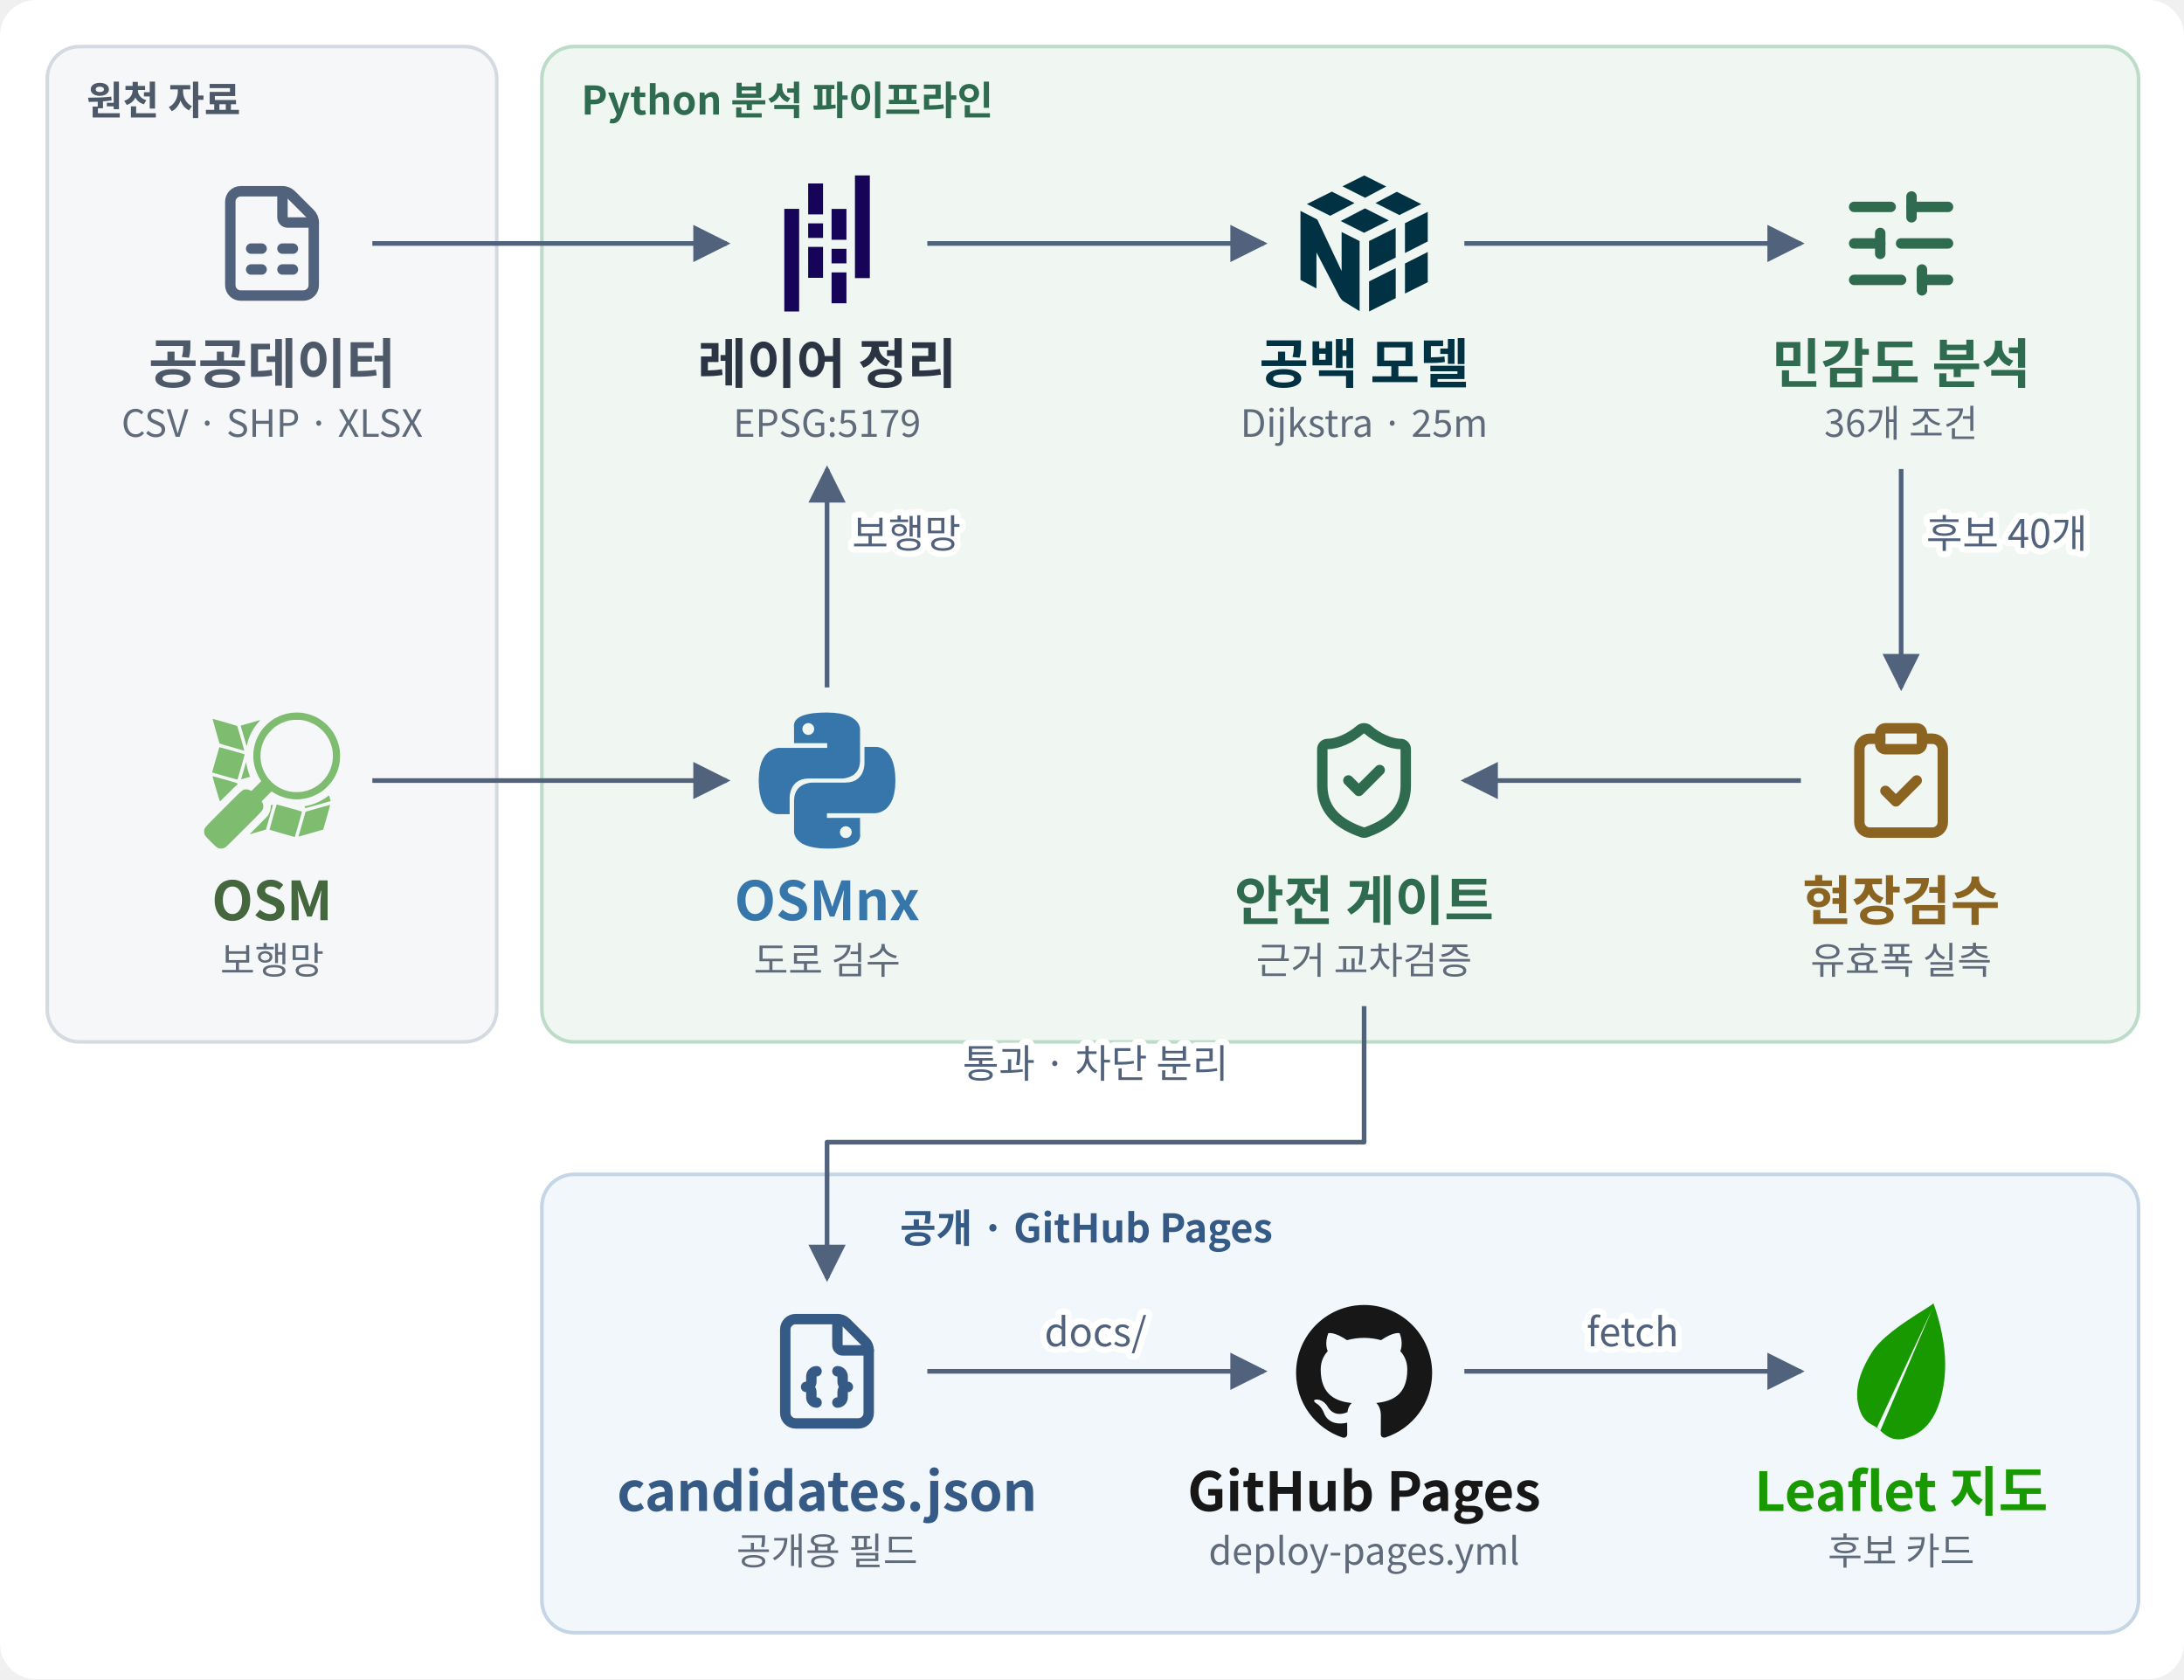
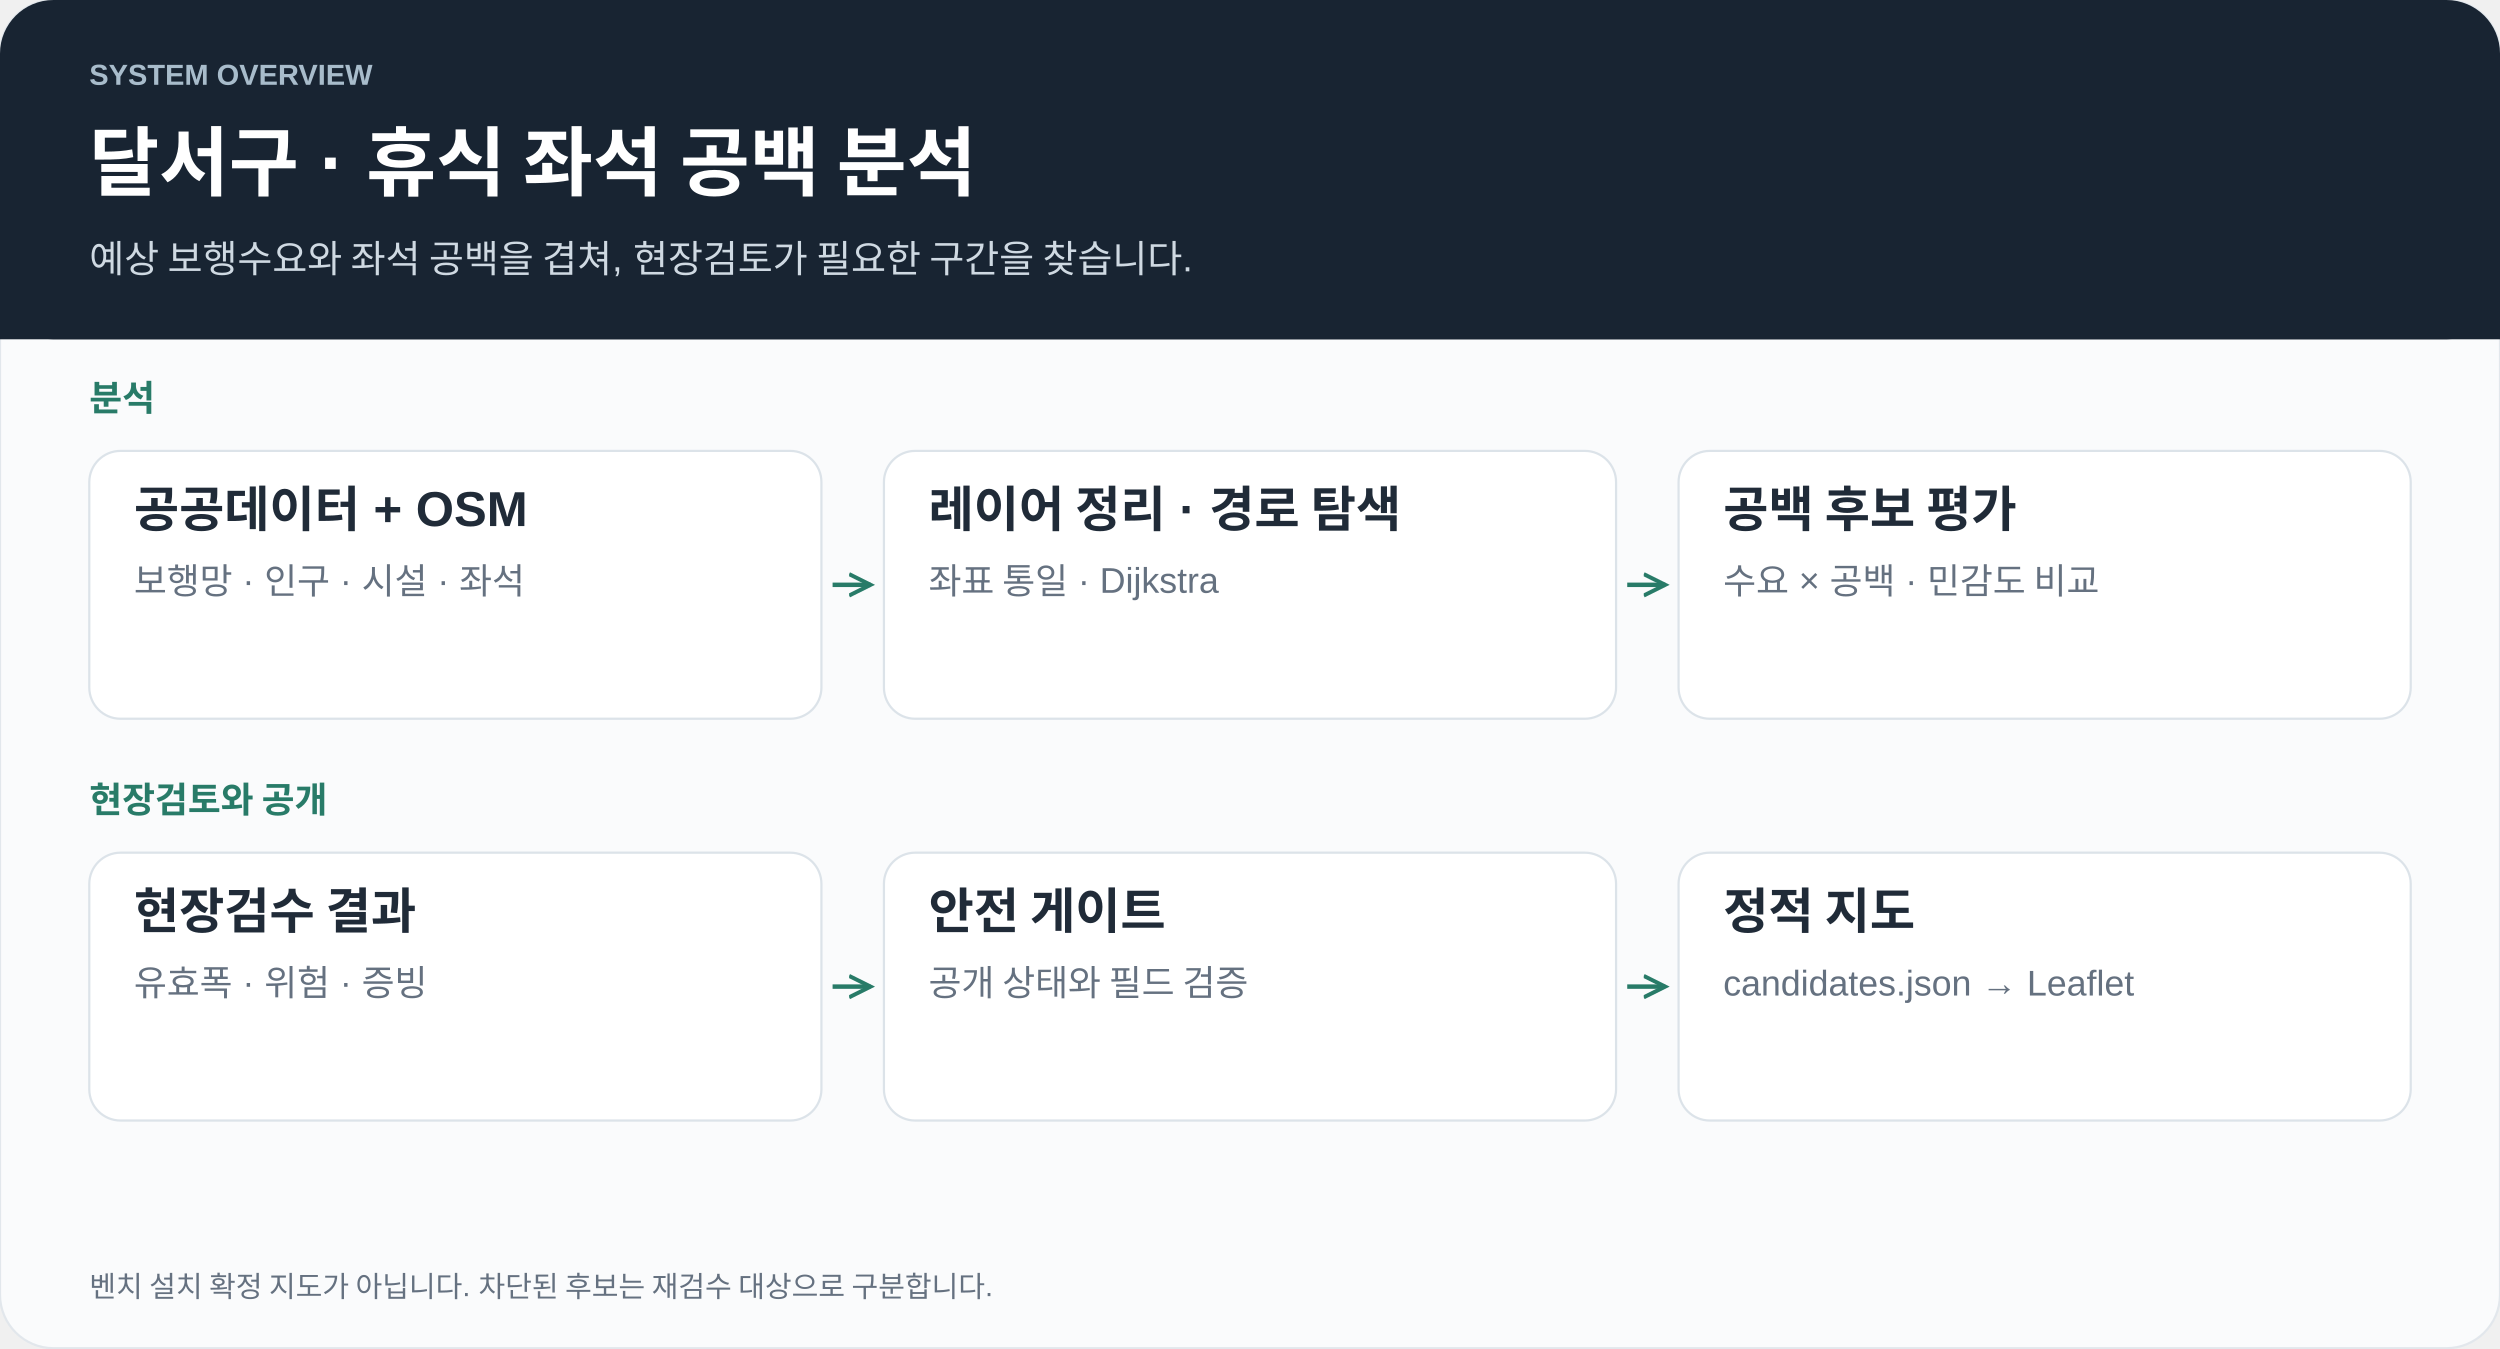
- <svg xmlns="http://www.w3.org/2000/svg" viewBox="-42 -6 1220 938" width="1220" height="938" font-family="Pretendard, 'Apple SD Gothic Neo', 'Noto Sans KR', 'Noto Sans CJK KR', 'Malgun Gothic', sans-serif">
+ <svg xmlns="http://www.w3.org/2000/svg" width="1120" height="604" viewBox="0 0 1120 604" role="img" aria-labelledby="title desc" font-family="Segoe UI, Malgun Gothic, Arial, sans-serif">
  <defs>
-     <marker id="ah" viewBox="0 0 10 10" refX="9" refY="5" markerWidth="8" markerHeight="8" orient="auto-start-reverse">
-       <path d="M0,0 L10,5 L0,10 z" fill="#51627d" />
+     <marker id="arrow" viewBox="0 0 10 10" refX="8" refY="5" markerWidth="6" markerHeight="6" orient="auto">
+       <path d="M0 1 L8 5 L0 9" fill="none" stroke="#287B68" stroke-width="1.5" />
    </marker>
  </defs>
-   <rect x="-42" y="-6" width="1220" height="938" rx="20" fill="#ffffff" />
-   <rect x="-15.6" y="20.0" width="251.1" height="556.0" rx="18" fill="#f6f7f9" stroke="#d5dae2" stroke-width="2" />
-   <text x="6.4" y="58.0" font-size="22" font-weight="700" fill="#4d5868">원천 자료</text>
-   <rect x="260.7" y="20.0" width="891.9" height="556.0" rx="18" fill="#f0f7f3" stroke="#bcdcc9" stroke-width="2" />
-   <text x="282.7" y="58.0" font-size="22" font-weight="700" fill="#2f6b4f">Python 분석 파이프라인</text>
-   <rect x="260.7" y="650.0" width="891.9" height="256.0" rx="18" fill="#f2f7fb" stroke="#c4d5e6" stroke-width="2" />
-   <text x="460.7" y="688.0" font-size="22" font-weight="700" fill="#355a85">공개 · GitHub Pages</text>
-   <path d="M166.0,130.0 L364.0,130.0" fill="none" stroke="#51627d" stroke-width="2.6" stroke-linejoin="round" marker-end="url(#ah)" />
-   <path d="M166.0,430.0 L364.0,430.0" fill="none" stroke="#51627d" stroke-width="2.6" stroke-linejoin="round" marker-end="url(#ah)" />
-   <path d="M420.0,378.0 L420.0,256.0" fill="none" stroke="#51627d" stroke-width="2.6" stroke-linejoin="round" marker-end="url(#ah)" />
-   <path d="M476.0,130.0 L664.0,130.0" fill="none" stroke="#51627d" stroke-width="2.6" stroke-linejoin="round" marker-end="url(#ah)" />
-   <path d="M776.0,130.0 L964.0,130.0" fill="none" stroke="#51627d" stroke-width="2.6" stroke-linejoin="round" marker-end="url(#ah)" />
-   <path d="M1020.0,256.0 L1020.0,378.0" fill="none" stroke="#51627d" stroke-width="2.6" stroke-linejoin="round" marker-end="url(#ah)" />
-   <path d="M964.0,430.0 L776.0,430.0" fill="none" stroke="#51627d" stroke-width="2.6" stroke-linejoin="round" marker-end="url(#ah)" />
-   <path d="M720.0,556.0 L720.0,632.0 L420.0,632.0 L420.0,708.0" fill="none" stroke="#51627d" stroke-width="2.6" stroke-linejoin="round" marker-end="url(#ah)" />
-   <path d="M476.0,760.0 L664.0,760.0" fill="none" stroke="#51627d" stroke-width="2.6" stroke-linejoin="round" marker-end="url(#ah)" />
-   <path d="M776.0,760.0 L964.0,760.0" fill="none" stroke="#51627d" stroke-width="2.6" stroke-linejoin="round" marker-end="url(#ah)" />
-   <svg x="75.0" y="95.0" width="69.92" height="69.92" viewBox="0 0 24 24" fill="none" stroke="#51627d" stroke-width="2" stroke-linecap="round" stroke-linejoin="round">
-     <path d="M6 22a2 2 0 0 1-2-2V4a2 2 0 0 1 2-2h8a2.4 2.4 0 0 1 1.704.706l3.588 3.588A2.4 2.4 0 0 1 20 8v12a2 2 0 0 1-2 2z" />
-     <path d="M14 2v5a1 1 0 0 0 1 1h5" />
-     <path d="M8 13h2" />
-     <path d="M14 13h2" />
-     <path d="M8 17h2" />
-     <path d="M14 17h2" />
-   </svg>
-   <text x="110" y="208.0" text-anchor="middle" font-size="30" font-weight="700" fill="#4d5868">공공데이터</text>
-   <text x="110" y="238.0" text-anchor="middle" font-size="21" fill="#5f6b7a">CSV · SHP · XLSX</text>
-   <g transform="translate(72.0,392.0) scale(3.1667)">
-     <path d="M2.672 23.969c-.352-.089-.534-.234-1.471-1.168C.085 21.688.014 21.579.018 20.999c0-.645-.196-.414 3.368-3.986 3.6-3.608 3.415-3.451 4.064-3.449.302 0 .378.016.62.14l.277.14 1.744-1.744-.218-.343c-.425-.662-.825-1.629-1.006-2.429a7.657 7.657 0 0 1 1.479-6.44c2.49-3.12 6.959-3.812 10.26-1.588 1.812 1.218 2.99 3.099 3.328 5.314.07.467.07 1.579 0 2.074a7.554 7.554 0 0 1-2.205 4.402 6.712 6.712 0 0 1-1.943 1.401c-.959.483-1.775.71-2.881.803-1.573.131-3.32-.305-4.656-1.163l-.343-.218-1.744 1.744.14.28c.125.241.14.316.14.617.003.651.156.467-3.426 4.049-2.761 2.756-3.186 3.164-3.398 3.261-.271.125-.69.171-.945.106zM17.485 13.95a6.425 6.425 0 0 0 4.603-3.51c1.391-2.899.455-6.306-2.227-8.108-.638-.43-1.529-.794-2.367-.962-.581-.117-1.809-.104-2.414.025a6.593 6.593 0 0 0-2.452 1.064c-.444.315-1.177 1.048-1.487 1.487a6.384 6.384 0 0 0 .38 7.907 6.406 6.406 0 0 0 3.901 2.136c.509.078 1.542.058 2.065-.037zm-3.738 7.376a80.97 80.97 0 0 1-2.196-.651c-.025-.028 1.207-4.396 1.257-4.449.023-.026 4.242 1.152 4.414 1.236.062.026-.003.288-.525 2.102a398.513 398.513 0 0 0-.635 2.236c-.025.087-.069.156-.097.156-.028-.003-1.028-.287-2.219-.631zm2.912.524c0-.053 1.227-4.333 1.246-4.347.047-.034 4.324-1.23 4.341-1.211.019.019-1.199 4.337-1.23 4.36-.02.019-4.126 1.191-4.259 1.218-.054.011-.098 0-.098-.019zm-7.105-1.911c.846-.852 1.599-1.627 1.674-1.728.171-.218.405-.732.472-1.015.026-.118.053-.352.058-.522l.011-.307.182-.051c.103-.028.193-.044.202-.034.023.025-1.207 4.321-1.246 4.36-.02.016-.677.213-1.464.436l-1.425.405 1.537-1.542zm8.289-3.06a1.371 1.371 0 0 1-.059-.187l-.044-.156.156-.028c1.339-.227 2.776-.856 3.908-1.713.16-.125.252-.171.265-.134.054.165.272.95.265.959-.034.034-4.48 1.282-4.492 1.261zm-15.083-1.3c-.05-.039-1.179-3.866-1.264-4.29-.016-.084.146-.044 2.174.536 2.121.604 2.192.629 2.222.74.028.098.011.129-.125.223-.084.059-.769.724-1.523 1.479a63.877 63.877 0 0 1-1.39 1.367c-.016 0-.056-.025-.093-.054zm.821-4.378c-1.188-.343-2.164-.623-2.167-.626-.016-.012 1.261-4.433 1.285-4.46.022-.022 4.422 1.211 4.469 1.252.009.009-.269 1.017-.618 2.239-.576 2.02-.643 2.224-.723 2.22-.05-.003-1.059-.285-2.247-.626zm2.959.538c.012-.031.212-.723.444-1.534l.42-1.476.056.321c.093.556.265 1.188.464 1.741.106.296.187.539.181.545-.008.006-.332.101-.719.212-.389.109-.741.21-.786.224-.058.016-.075.006-.059-.034zM4.905 6.112c-1.187-.339-2.167-.635-2.18-.654-.04-.062-1.246-4.321-1.23-4.338.026-.025 4.31 1.204 4.351 1.246.047.051 1.28 4.379 1.246 4.376L4.91 6.113zm2.148-1.713l-.519-1.806-.078-.28 1.693-.483c.934-.265 1.724-.495 1.76-.508.034-.016-.083.14-.26.336A8.729 8.729 0 0 0 7.69 5.23a4.348 4.348 0 0 0-.132.561c0 .293-.115-.025-.505-1.39z" fill="#7EBC6F" />
-   </g>
-   <text x="110" y="508.0" text-anchor="middle" font-size="30" font-weight="700" fill="#45673d">OSM</text>
-   <text x="110" y="538.0" text-anchor="middle" font-size="21" fill="#5f6b7a">보행망</text>
-   <g transform="translate(382.0,92.0) scale(3.1667)">
-     <path d="M16.922 0h2.623v18.104h-2.623zm-4.126 12.94h2.623v2.57h-2.623zm0-7.037h2.623v5.446h-2.623zm0 11.197h2.623v5.446h-2.623zM4.456 5.896h2.622V24H4.455zm4.213 2.559h2.623v2.57H8.67zm0 4.151h2.623v5.447H8.67zm0-11.187h2.623v5.446H8.67Z" fill="#150458" />
-   </g>
-   <text x="420" y="208.0" text-anchor="middle" font-size="30" font-weight="700" fill="#2b3443">레이어 정리</text>
-   <text x="420" y="238.0" text-anchor="middle" font-size="21" fill="#5f6b7a">EPSG:5179</text>
-   <g transform="translate(682.0,92.0) scale(3.1667)">
-     <path d="M10.315 4.876L6.305 2.852l-4.401 2.196 4.119 2.068zm1.838.928l4.205 2.122-4.362 2.191-4.125-2.072zm5.615-2.921l4.319 2.166-3.863 1.94-4.213-2.125zm-1.859-.933L12.021 0 8.174 1.919l4.007 2.021zm-3.04 16.744V24l4.711-2.351-.005-5.309zm4.704-4.206l-.005-5.253-4.699 2.336v5.255zm5.655-.985v5.327l-4.018 2.005-.003-5.303zm0-1.863V6.421l-4.025 2.001.003 5.263zM11.206 11.571L8.033 9.976v6.895s-3.88-8.256-4.24-8.998c-.046-.096-.237-.201-.286-.226C2.812 7.281.773 6.248.773 6.248V18.43l2.82 1.508v-6.367s3.839 7.378 3.878 7.458c.039.081.424.858.836 1.131.548.363 2.899 1.777 2.899 1.777z" fill="#013243" />
-   </g>
-   <text x="720" y="208.0" text-anchor="middle" font-size="30" font-weight="700" fill="#013243">공백 모델</text>
-   <text x="720" y="238.0" text-anchor="middle" font-size="21" fill="#5f6b7a">Dijkstra · 25m</text>
-   <svg x="985.0" y="95.0" width="69.92" height="69.92" viewBox="0 0 24 24" fill="none" stroke="#2f6b4f" stroke-width="2" stroke-linecap="round" stroke-linejoin="round">
-     <path d="M10 5H3" />
-     <path d="M12 19H3" />
-     <path d="M14 3v4" />
-     <path d="M16 17v4" />
-     <path d="M21 12h-9" />
-     <path d="M21 19h-5" />
-     <path d="M21 5h-7" />
-     <path d="M8 10v4" />
-     <path d="M8 12H3" />
-   </svg>
-   <text x="1020" y="208.0" text-anchor="middle" font-size="30" font-weight="700" fill="#2f6b4f">민감도 분석</text>
-   <text x="1020" y="238.0" text-anchor="middle" font-size="21" fill="#5f6b7a">36개 조건</text>
-   <g transform="translate(382.0,392.0) scale(3.1667)">
-     <path d="M14.25.18l.9.2.73.26.59.3.45.32.34.34.25.34.16.33.1.3.04.26.02.2-.01.13V8.5l-.05.63-.13.55-.21.46-.26.38-.3.31-.33.25-.35.19-.35.14-.33.1-.3.07-.26.04-.21.02H8.77l-.69.05-.59.14-.5.22-.41.27-.33.32-.27.35-.2.36-.15.37-.1.35-.07.32-.04.27-.02.21v3.06H3.17l-.21-.03-.28-.07-.32-.12-.35-.18-.36-.26-.36-.36-.35-.46-.32-.59-.28-.73-.21-.88-.14-1.05-.05-1.23.06-1.22.16-1.04.24-.87.32-.71.36-.57.4-.44.42-.33.42-.24.4-.16.36-.1.32-.05.24-.01h.16l.06.01h8.16v-.83H6.18l-.01-2.75-.02-.37.05-.34.11-.31.17-.28.25-.26.31-.23.38-.2.44-.18.51-.15.58-.12.64-.1.71-.06.77-.04.84-.02 1.27.05zm-6.3 1.98l-.23.33-.08.41.08.41.23.34.33.22.41.09.41-.09.33-.22.23-.34.08-.41-.08-.41-.23-.33-.33-.22-.41-.09-.41.09zm13.09 3.95l.28.06.32.12.35.18.36.27.36.35.35.47.32.59.28.73.21.88.14 1.04.05 1.23-.06 1.23-.16 1.04-.24.86-.32.71-.36.57-.4.45-.42.33-.42.24-.4.16-.36.09-.32.05-.24.02-.16-.01h-8.22v.82h5.84l.01 2.76.02.36-.05.34-.11.31-.17.29-.25.25-.31.24-.38.2-.44.17-.51.15-.58.13-.64.09-.71.07-.77.04-.84.01-1.27-.04-1.07-.14-.9-.2-.73-.25-.59-.3-.45-.33-.34-.34-.25-.34-.16-.33-.1-.3-.04-.25-.02-.2.01-.13v-5.34l.05-.64.13-.54.21-.46.26-.38.3-.32.33-.24.35-.2.35-.14.33-.1.3-.06.26-.04.21-.02.13-.01h5.84l.69-.05.59-.14.5-.21.41-.28.33-.32.27-.35.2-.36.15-.36.1-.35.07-.32.04-.28.02-.21V6.07h2.09l.14.01zm-6.47 14.25l-.23.33-.08.41.08.41.23.33.33.23.41.08.41-.08.33-.23.23-.33.08-.41-.08-.41-.23-.33-.33-.23-.41-.08-.41.08z" fill="#3776AB" />
-   </g>
-   <text x="420" y="508.0" text-anchor="middle" font-size="30" font-weight="700" fill="#3776AB">OSMnx</text>
-   <text x="420" y="538.0" text-anchor="middle" font-size="21" fill="#5f6b7a">도로 검수</text>
-   <svg x="685.0" y="395.0" width="69.92" height="69.92" viewBox="0 0 24 24" fill="none" stroke="#2f6b4f" stroke-width="2" stroke-linecap="round" stroke-linejoin="round">
-     <path d="M20 13c0 5-3.5 7.5-7.66 8.95a1 1 0 0 1-.67-.01C7.5 20.5 4 18 4 13V6a1 1 0 0 1 1-1c2 0 4.5-1.2 6.24-2.72a1.17 1.17 0 0 1 1.52 0C14.51 3.81 17 5 19 5a1 1 0 0 1 1 1z" />
-     <path d="m9 12 2 2 4-4" />
-   </svg>
-   <text x="720" y="508.0" text-anchor="middle" font-size="30" font-weight="700" fill="#2f6b4f">안전 게이트</text>
-   <text x="720" y="538.0" text-anchor="middle" font-size="21" fill="#5f6b7a">근거 교차검증</text>
-   <svg x="985.0" y="395.0" width="69.92" height="69.92" viewBox="0 0 24 24" fill="none" stroke="#8a6420" stroke-width="2" stroke-linecap="round" stroke-linejoin="round">
-     <rect width="8" height="4" x="8" y="2" rx="1" ry="1" />
-     <path d="M16 4h2a2 2 0 0 1 2 2v14a2 2 0 0 1-2 2H6a2 2 0 0 1-2-2V6a2 2 0 0 1 2-2h2" />
-     <path d="m9 14 2 2 4-4" />
-   </svg>
-   <text x="1020" y="508.0" text-anchor="middle" font-size="30" font-weight="700" fill="#8a6420">현장검수</text>
-   <text x="1020" y="538.0" text-anchor="middle" font-size="21" fill="#5f6b7a">유효폭 실측</text>
-   <svg x="385.0" y="725.0" width="69.92" height="69.92" viewBox="0 0 24 24" fill="none" stroke="#355a85" stroke-width="2" stroke-linecap="round" stroke-linejoin="round">
-     <path d="M6 22a2 2 0 0 1-2-2V4a2 2 0 0 1 2-2h8a2.4 2.4 0 0 1 1.704.706l3.588 3.588A2.4 2.4 0 0 1 20 8v12a2 2 0 0 1-2 2z" />
-     <path d="M14 2v5a1 1 0 0 0 1 1h5" />
-     <path d="M10 12a1 1 0 0 0-1 1v1a1 1 0 0 1-1 1 1 1 0 0 1 1 1v1a1 1 0 0 0 1 1" />
-     <path d="M14 18a1 1 0 0 0 1-1v-1a1 1 0 0 1 1-1 1 1 0 0 1-1-1v-1a1 1 0 0 0-1-1" />
-   </svg>
-   <text x="420" y="838.0" text-anchor="middle" font-size="30" font-weight="700" fill="#355a85">candidates.json</text>
-   <text x="420" y="868.0" text-anchor="middle" font-size="21" fill="#5f6b7a">공개용 필드</text>
-   <g transform="translate(682.0,722.0) scale(3.1667)">
-     <path d="M12 .297c-6.63 0-12 5.373-12 12 0 5.303 3.438 9.8 8.205 11.385.6.113.82-.258.82-.577 0-.285-.01-1.04-.015-2.04-3.338.724-4.042-1.61-4.042-1.61C4.422 18.07 3.633 17.7 3.633 17.7c-1.087-.744.084-.729.084-.729 1.205.084 1.838 1.236 1.838 1.236 1.07 1.835 2.809 1.305 3.495.998.108-.776.417-1.305.76-1.605-2.665-.3-5.466-1.332-5.466-5.93 0-1.31.465-2.38 1.235-3.22-.135-.303-.54-1.523.105-3.176 0 0 1.005-.322 3.3 1.23.96-.267 1.98-.399 3-.405 1.02.006 2.04.138 3 .405 2.28-1.552 3.285-1.23 3.285-1.23.645 1.653.24 2.873.12 3.176.765.84 1.23 1.91 1.23 3.22 0 4.61-2.805 5.625-5.475 5.92.42.36.81 1.096.81 2.22 0 1.606-.015 2.896-.015 3.286 0 .315.21.69.825.57C20.565 22.092 24 17.592 24 12.297c0-6.627-5.373-12-12-12" fill="#181717" />
-   </g>
-   <text x="720" y="838.0" text-anchor="middle" font-size="30" font-weight="700" fill="#181717">GitHub Pages</text>
-   <text x="720" y="868.0" text-anchor="middle" font-size="21" fill="#5f6b7a">deploy-pages.yml</text>
-   <g transform="translate(982.0,722.0) scale(3.1667)">
-     <path d="M17.69 0c-.355.574-8.432 4.74-10.856 8.649-2.424 3.91-3.116 6.988-2.237 9.882.879 2.893 2.559 2.763 3.516 3.717.958.954 2.257 2.113 4.332 1.645 2.717-.613 5.335-2.426 6.638-7.508 1.302-5.082.448-9.533-.103-11.99A35.395 35.395 0 0 0 17.69 0zm-.138.858l-9.22 21.585-.574-.577Z" fill="#199900" />
-   </g>
-   <text x="1020" y="838.0" text-anchor="middle" font-size="30" font-weight="700" fill="#199900">Leaflet 지도</text>
-   <text x="1020" y="868.0" text-anchor="middle" font-size="21" fill="#5f6b7a">후보 카드</text>
-   <text x="434.0" y="300.0" text-anchor="start" font-size="22" fill="#ffffff" stroke="#ffffff" stroke-width="7" stroke-linejoin="round">보행망</text>
-   <text x="434.0" y="300.0" text-anchor="start" font-size="22" fill="#51627d">보행망</text>
-   <text x="1034.0" y="300.0" text-anchor="start" font-size="22" fill="#ffffff" stroke="#ffffff" stroke-width="7" stroke-linejoin="round">후보 40개</text>
-   <text x="1034.0" y="300.0" text-anchor="start" font-size="22" fill="#51627d">후보 40개</text>
-   <text x="570.0" y="596.0" text-anchor="middle" font-size="22" fill="#ffffff" stroke="#ffffff" stroke-width="7" stroke-linejoin="round">통과 · 차단 분리</text>
-   <text x="570.0" y="596.0" text-anchor="middle" font-size="22" fill="#51627d">통과 · 차단 분리</text>
-   <text x="570.0" y="746.0" text-anchor="middle" font-size="22" fill="#ffffff" stroke="#ffffff" stroke-width="7" stroke-linejoin="round">docs/</text>
-   <text x="570.0" y="746.0" text-anchor="middle" font-size="22" fill="#51627d">docs/</text>
-   <text x="870.0" y="746.0" text-anchor="middle" font-size="22" fill="#ffffff" stroke="#ffffff" stroke-width="7" stroke-linejoin="round">fetch</text>
-   <text x="870.0" y="746.0" text-anchor="middle" font-size="22" fill="#51627d">fetch</text>
+   <rect x="0" y="0" width="1120" height="604" rx="24" fill="#FAFBFC" stroke="#E2E7EC" />
+   <rect x="0" y="0" width="1120" height="152" rx="24" fill="#182432" stroke="none" />
+   <rect x="0" y="116" width="1120" height="36" rx="0" fill="#182432" stroke="none" />
+   <text x="40" y="38" font-size="13" fill="#A8BCCB" font-weight="650">SYSTEM OVERVIEW</text>
+   <text x="40" y="85" font-size="34" fill="#FFFFFF" font-weight="650">달서구 · 휴식 좌석 공백 분석</text>
+   <text x="40" y="122" font-size="17" fill="#CFD9E2" font-weight="400">예상 보행수요와 좌석 공백을 겹쳐, 현장검토가 필요한 구간을 찾습니다.</text>
+   <text x="40" y="184" font-size="16" fill="#287B68" font-weight="650">분석</text>
+   <rect x="40" y="202" width="328" height="120" rx="14" fill="#FFFFFF" stroke="#DCE3E9" />
+   <text x="60" y="236" font-size="22" fill="#202B38" font-weight="650">공공데이터 + OSM</text>
+   <text x="60" y="266" font-size="16" fill="#657180" font-weight="400">보행망 · 인구 · 시설 · 좌석</text>
+   <path d="M373 262 L390 262" fill="none" stroke="#287B68" stroke-width="2" marker-end="url(#arrow)" />
+   <rect x="396" y="202" width="328" height="120" rx="14" fill="#FFFFFF" stroke="#DCE3E9" />
+   <text x="416" y="236" font-size="22" fill="#202B38" font-weight="650">레이어 정리 · 경로 탐색</text>
+   <text x="416" y="266" font-size="16" fill="#657180" font-weight="400">좌표 통일 · Dijkstra</text>
+   <path d="M729 262 L746 262" fill="none" stroke="#287B68" stroke-width="2" marker-end="url(#arrow)" />
+   <rect x="752" y="202" width="328" height="120" rx="14" fill="#FFFFFF" stroke="#DCE3E9" />
+   <text x="772" y="236" font-size="22" fill="#202B38" font-weight="650">공백 후보 평가</text>
+   <text x="772" y="266" font-size="16" fill="#657180" font-weight="400">수요 × 공백 · 민감도 비교</text>
+   <text x="40" y="364" font-size="16" fill="#287B68" font-weight="650">현장검토와 공개</text>
+   <rect x="40" y="382" width="328" height="120" rx="14" fill="#FFFFFF" stroke="#DCE3E9" />
+   <text x="60" y="416" font-size="22" fill="#202B38" font-weight="650">현장검수 결과</text>
+   <text x="60" y="446" font-size="16" fill="#657180" font-weight="400">유효폭 · 위험 · 증빙</text>
+   <path d="M373 442 L390 442" fill="none" stroke="#287B68" stroke-width="2" marker-end="url(#arrow)" />
+   <rect x="396" y="382" width="328" height="120" rx="14" fill="#FFFFFF" stroke="#DCE3E9" />
+   <text x="416" y="416" font-size="22" fill="#202B38" font-weight="650">안전 게이트</text>
+   <text x="416" y="446" font-size="16" fill="#657180" font-weight="400">공개 상태와 필드 검증</text>
+   <path d="M729 442 L746 442" fill="none" stroke="#287B68" stroke-width="2" marker-end="url(#arrow)" />
+   <rect x="752" y="382" width="328" height="120" rx="14" fill="#FFFFFF" stroke="#DCE3E9" />
+   <text x="772" y="416" font-size="22" fill="#202B38" font-weight="650">정적 지도</text>
+   <text x="772" y="446" font-size="16" fill="#657180" font-weight="400">candidates.json → Leaflet</text>
+   <text x="40" y="581" font-size="13" fill="#657180" font-weight="400">벤치 설치 확정 지도가 아닙니다. 차단된 후보는 재검수 대상으로 구분합니다.</text>
</svg>
